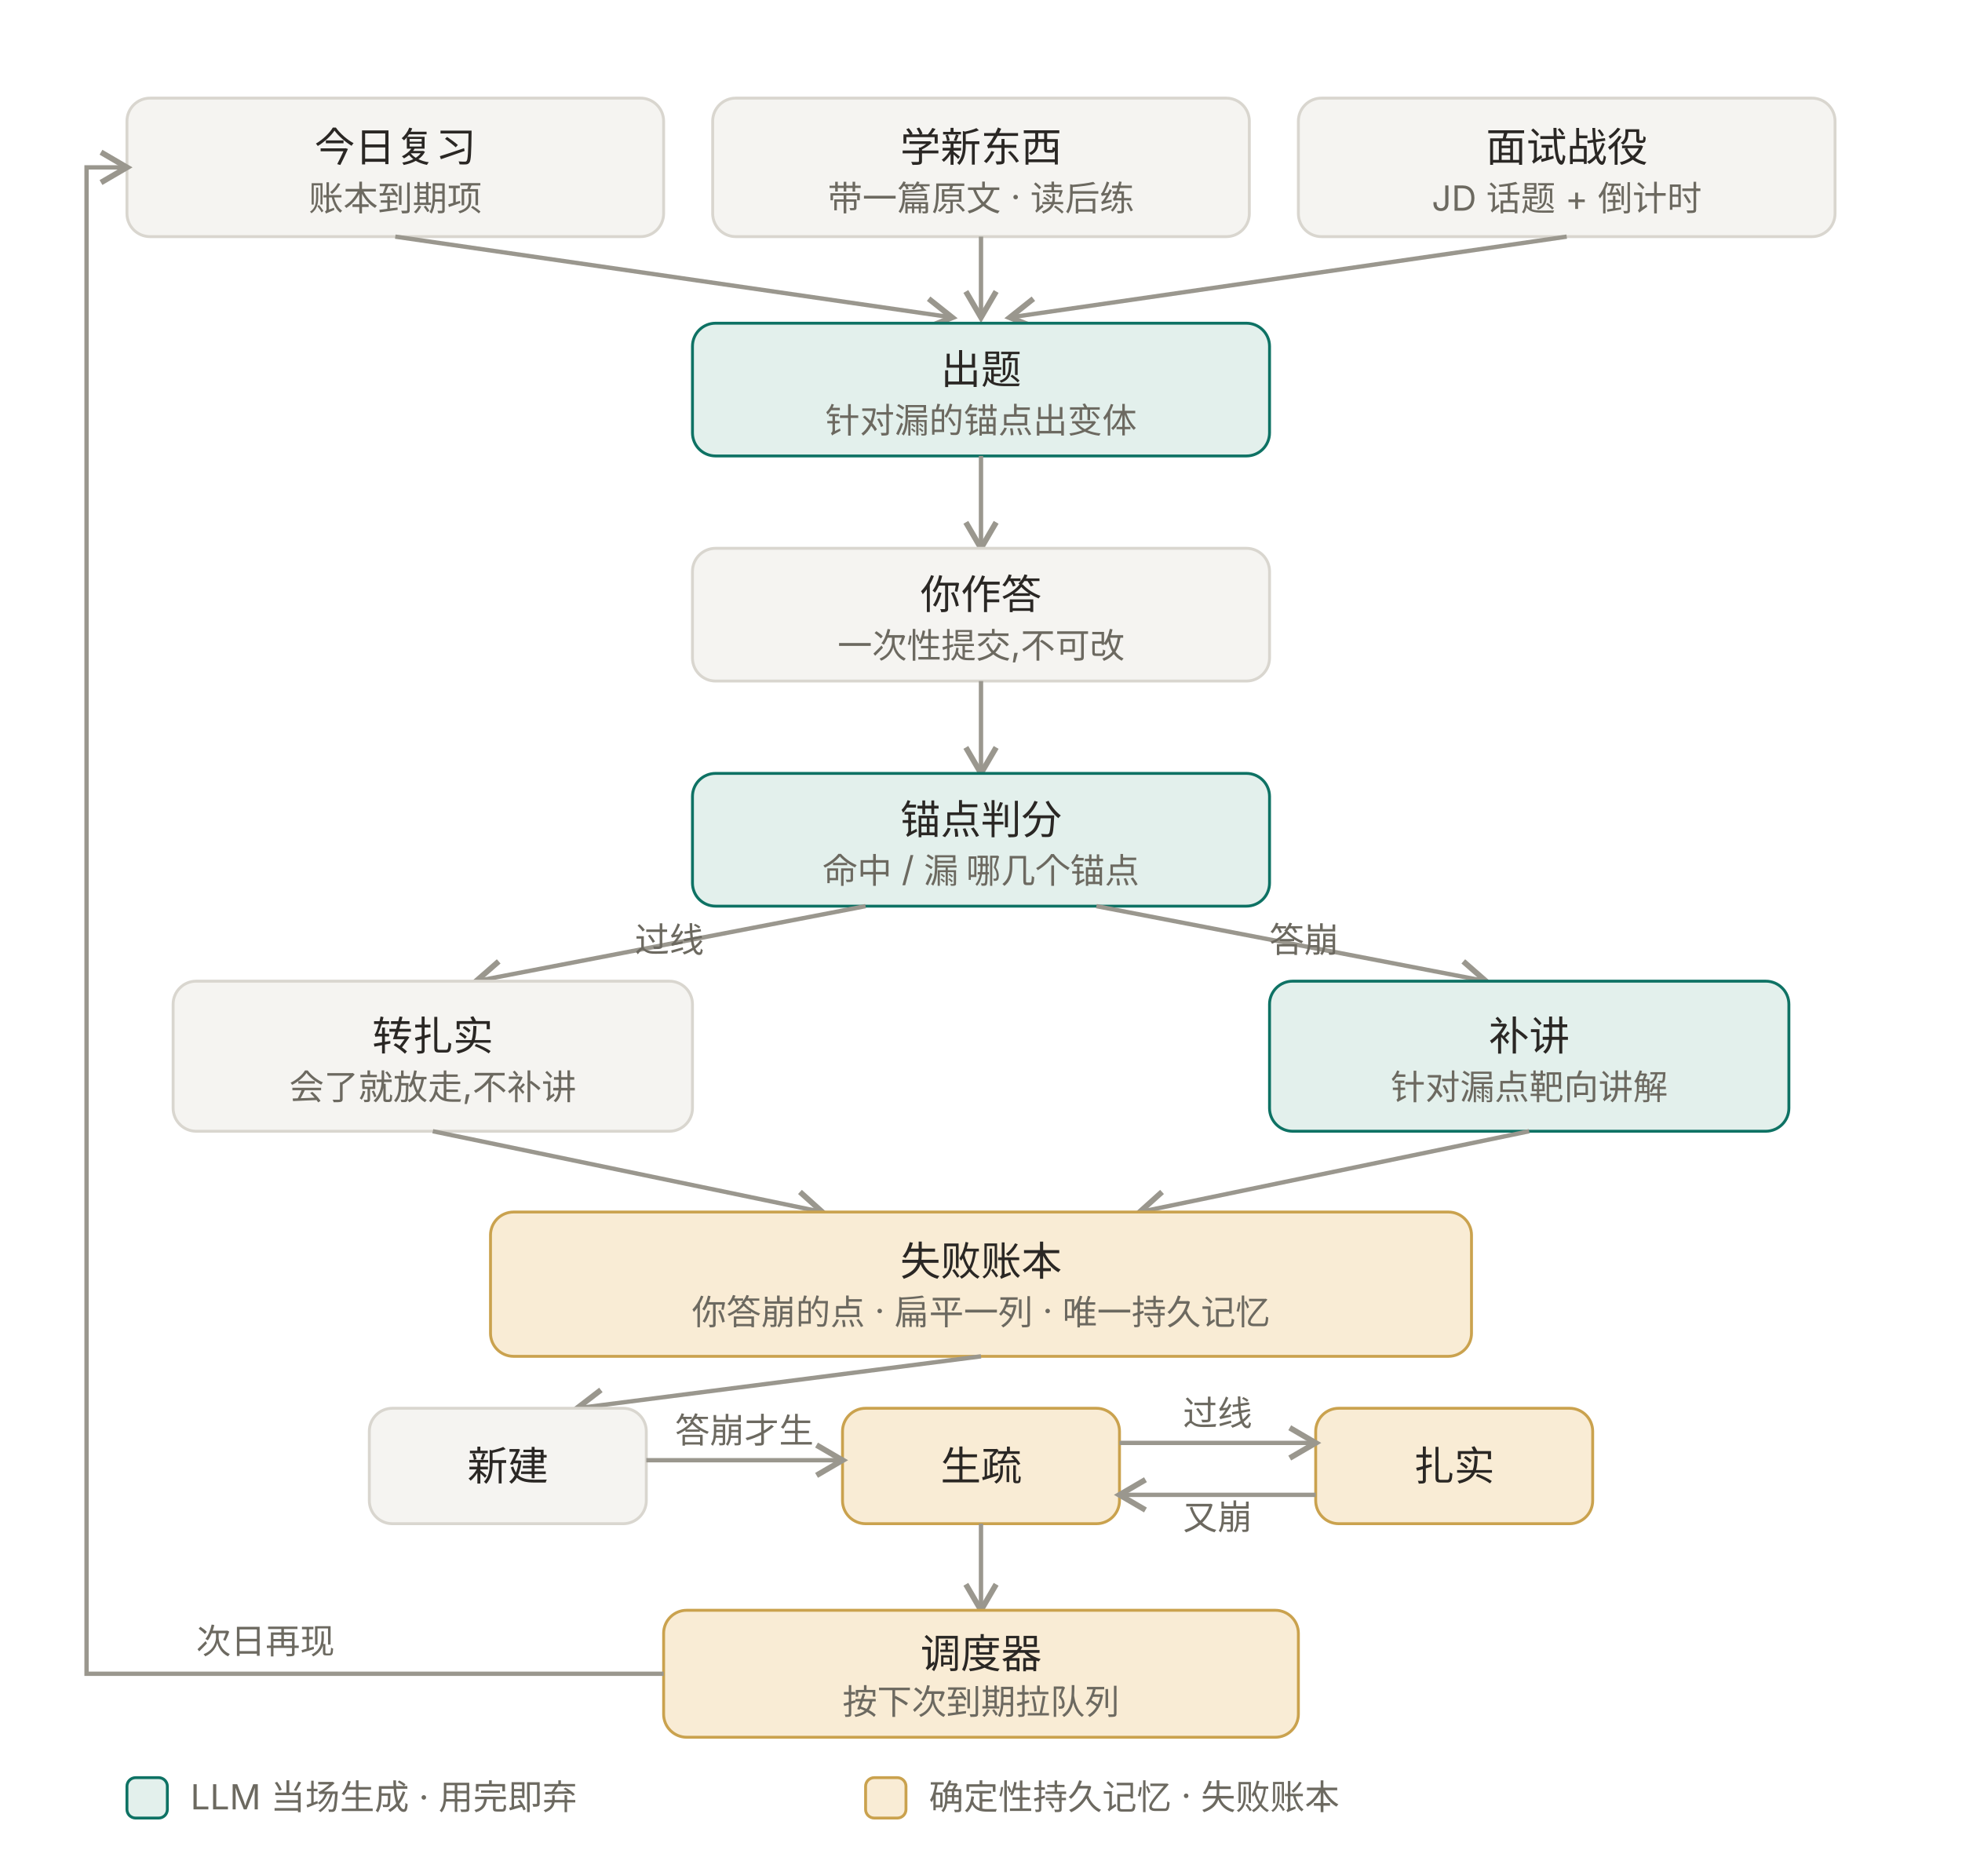
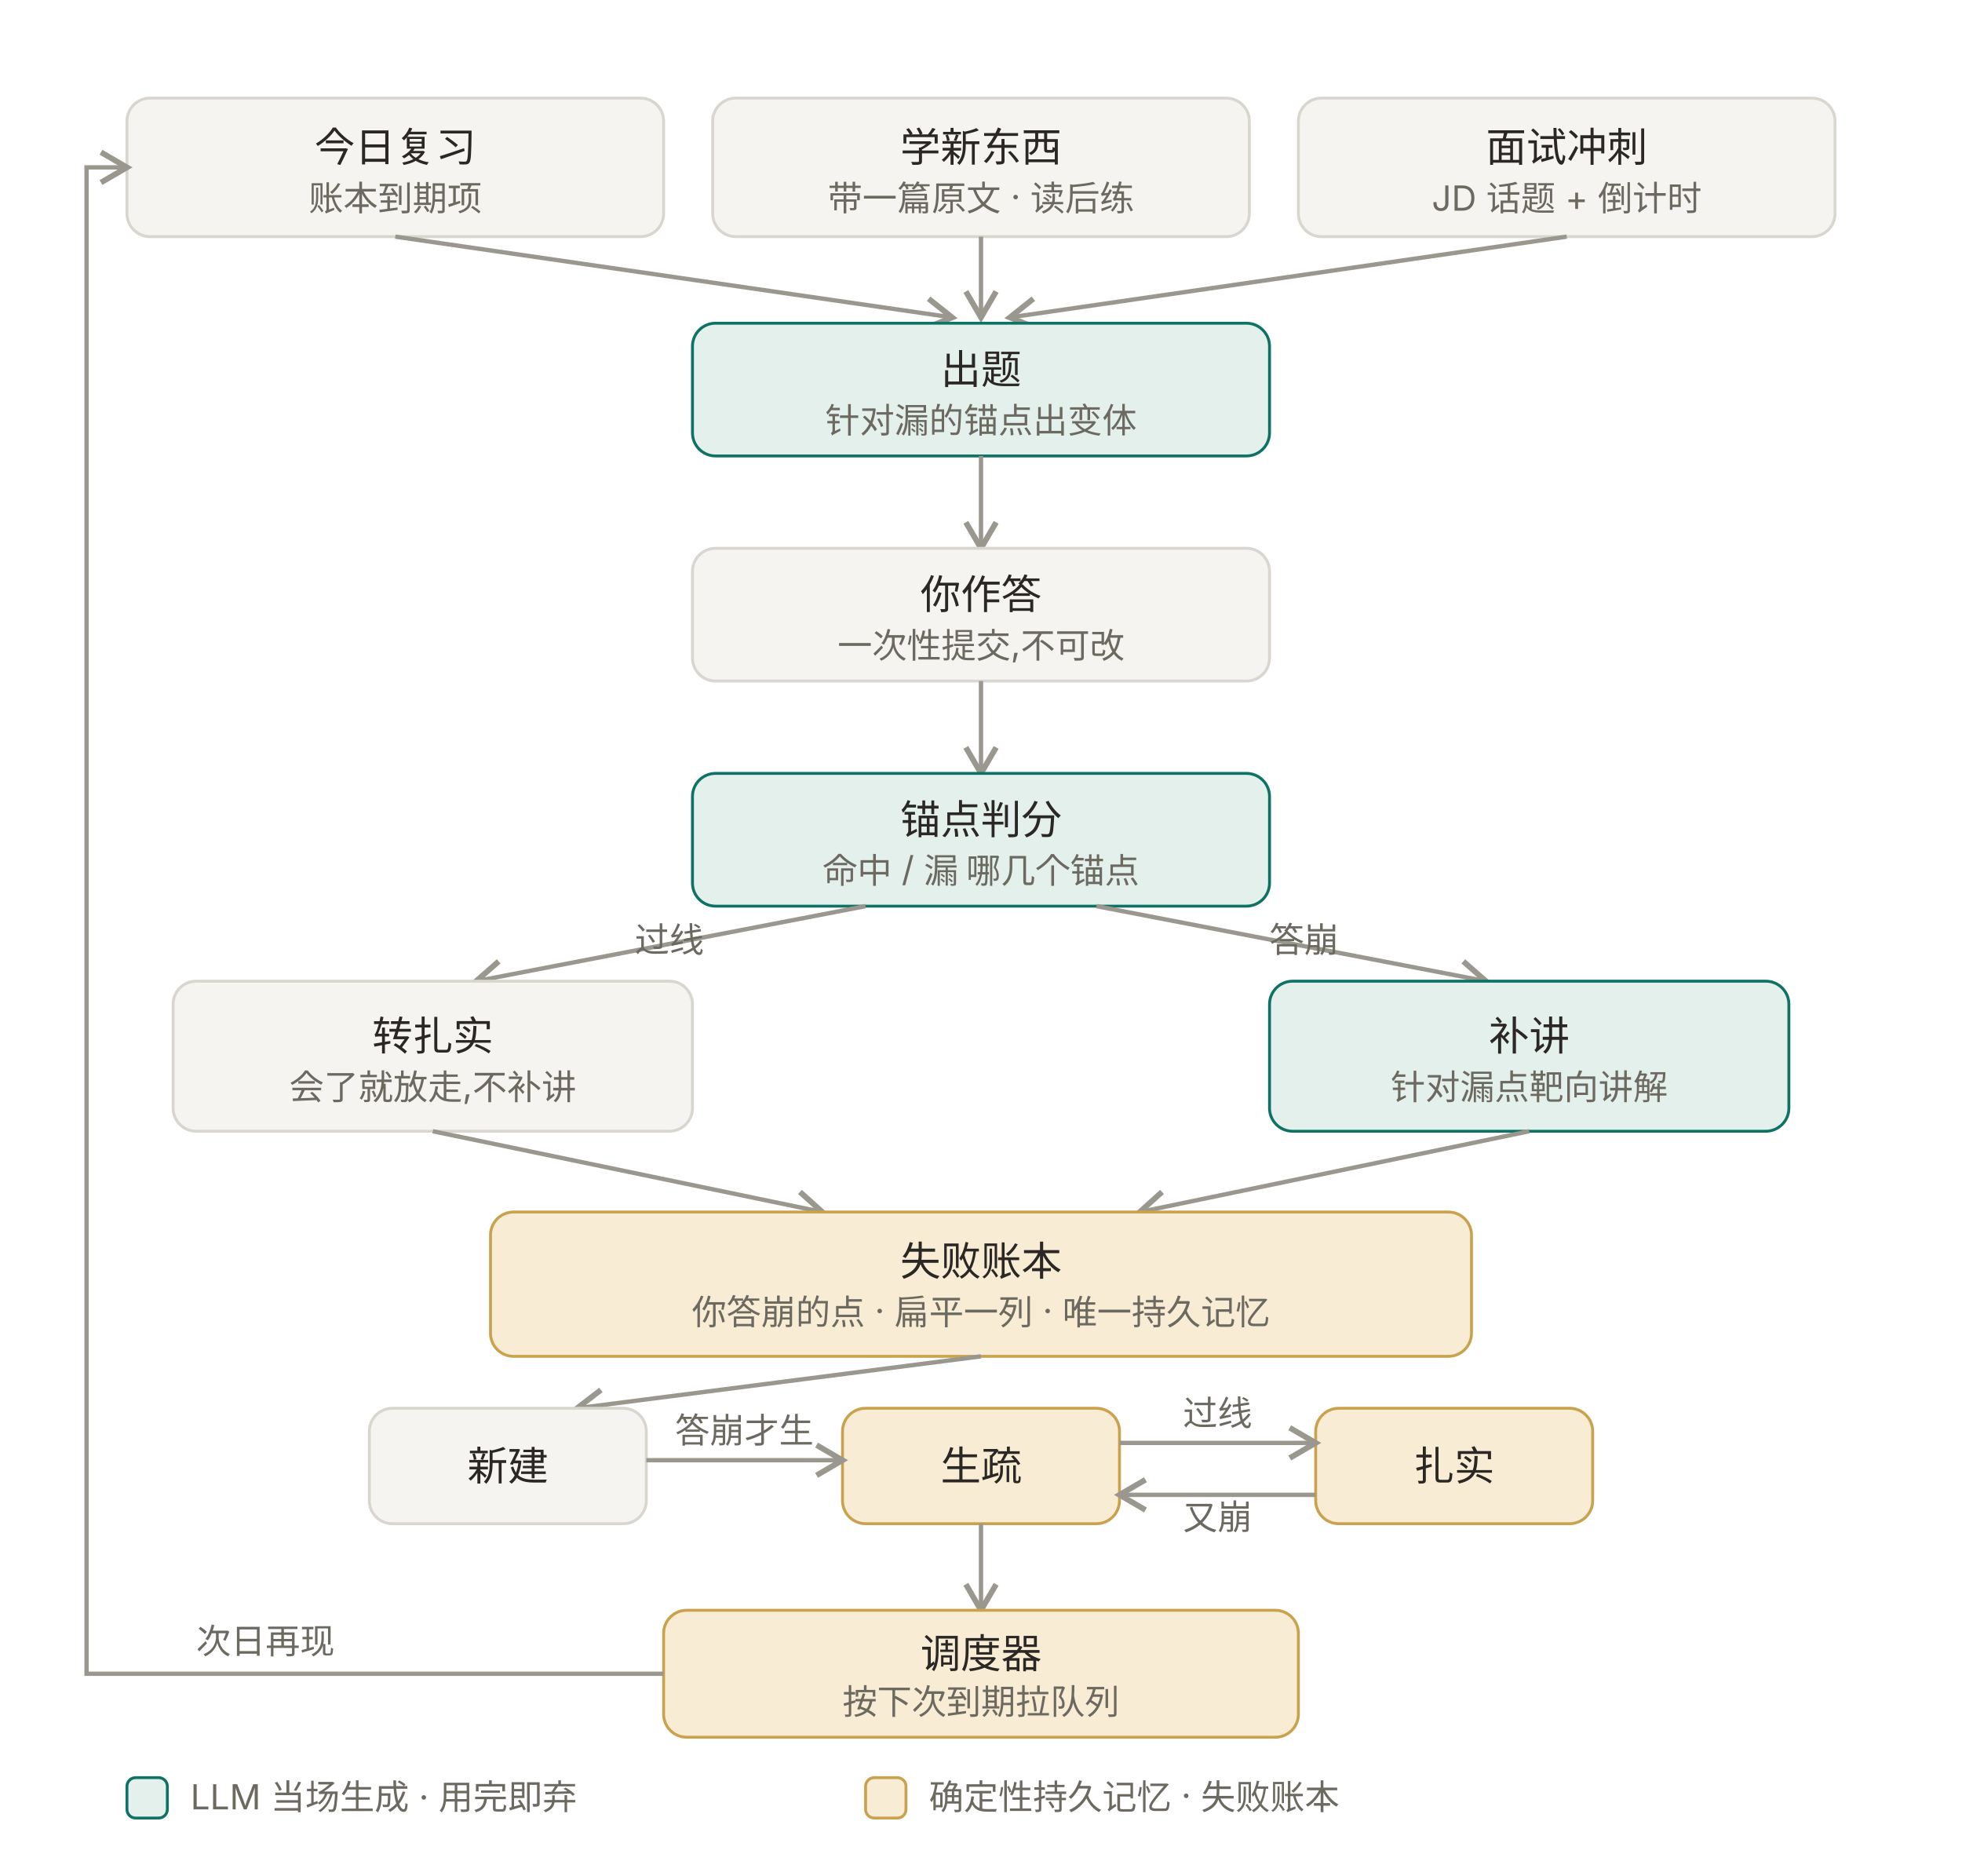
<svg xmlns="http://www.w3.org/2000/svg" width="680" viewBox="0 0 680 650" role="img">
  <style>
  .t{font:14px -apple-system,system-ui,sans-serif;fill:#2a2724}
  .ts{font:12px -apple-system,system-ui,sans-serif;fill:#6c6960}
  .th{font:500 14px -apple-system,system-ui,sans-serif;fill:#2a2724}
  .box{fill:#f5f4f1;stroke:#d9d6cf;stroke-width:1}
  .teal{fill:#e3f0ec;stroke:#0e7264;stroke-width:1}
  .amber{fill:#f9ecd5;stroke:#caa24e;stroke-width:1}
  .arr{stroke:#9a978e;stroke-width:1.5;fill:none;marker-end:url(#ah)}
  @media (prefers-color-scheme: dark){
    .t,.th{fill:#e7e4de}.ts{fill:#a8a59d}
    .box{fill:#26241f;stroke:#403d36}
    .teal{fill:#11342e;stroke:#3a8d7e}
    .amber{fill:#33291a;stroke:#9a7b36}
    .arr{stroke:#7a776f}
  }
</style>
  <defs>
    <marker id="ah" markerWidth="9" markerHeight="9" refX="7" refY="4.5" orient="auto">
      <path d="M1,1 L7,4.5 L1,8" fill="none" stroke="#9a978e" stroke-width="1.3" />
    </marker>
  </defs>
  <rect class="box" x="44" y="34" width="186" height="48" rx="8" />
  <text class="th" x="137" y="56" text-anchor="middle">今日复习</text>
  <text class="ts" x="137" y="73" text-anchor="middle">账本到期项</text>
  <rect class="box" x="247" y="34" width="186" height="48" rx="8" />
  <text class="th" x="340" y="56" text-anchor="middle">学新东西</text>
  <text class="ts" x="340" y="73" text-anchor="middle">带一篇原文 · 读后练</text>
  <rect class="box" x="450" y="34" width="186" height="48" rx="8" />
-   <text class="th" x="543" y="56" text-anchor="middle">面试战役</text>
+   <text class="th" x="543" y="56" text-anchor="middle">面试冲刺</text>
  <text class="ts" x="543" y="73" text-anchor="middle">JD 话题 + 倒计时</text>
  <line class="arr" x1="137" y1="82" x2="330" y2="110" />
  <line class="arr" x1="340" y1="82" x2="340" y2="110" />
  <line class="arr" x1="543" y1="82" x2="350" y2="110" />
  <rect class="teal" x="240" y="112" width="200" height="46" rx="8" />
  <text class="th" x="340" y="133" text-anchor="middle">出题</text>
  <text class="ts" x="340" y="150" text-anchor="middle">针对漏的锚点出变体</text>
  <line class="arr" x1="340" y1="158" x2="340" y2="190" />
  <rect class="box" x="240" y="190" width="200" height="46" rx="8" />
  <text class="th" x="340" y="211" text-anchor="middle">你作答</text>
  <text class="ts" x="340" y="228" text-anchor="middle">一次性提交,不可改</text>
  <line class="arr" x1="340" y1="236" x2="340" y2="268" />
  <rect class="teal" x="240" y="268" width="200" height="46" rx="8" />
  <text class="th" x="340" y="289" text-anchor="middle">锚点判分</text>
  <text class="ts" x="340" y="306" text-anchor="middle">命中 / 漏 哪几个锚点</text>
  <line class="arr" x1="300" y1="314" x2="165" y2="340" />
  <line class="arr" x1="380" y1="314" x2="515" y2="340" />
  <text class="ts" x="232" y="330" text-anchor="middle">过线</text>
  <text class="ts" x="452" y="330" text-anchor="middle">答崩</text>
  <rect class="box" x="60" y="340" width="180" height="52" rx="8" />
  <text class="th" x="150" y="364" text-anchor="middle">转扎实</text>
  <text class="ts" x="150" y="381" text-anchor="middle">会了就放走,不补讲</text>
  <rect class="teal" x="440" y="340" width="180" height="52" rx="8" />
  <text class="th" x="530" y="364" text-anchor="middle">补讲</text>
  <text class="ts" x="530" y="381" text-anchor="middle">针对漏点靶向讲解</text>
  <line class="arr" x1="150" y1="392" x2="285" y2="420" />
  <line class="arr" x1="530" y1="392" x2="395" y2="420" />
  <rect class="amber" x="170" y="420" width="340" height="50" rx="8" />
  <text class="th" x="340" y="442" text-anchor="middle">失败账本</text>
  <text class="ts" x="340" y="459" text-anchor="middle">你答崩的点 · 扁平一列 · 唯一持久记忆</text>
  <line class="arr" x1="340" y1="470" x2="200" y2="488" />
  <rect class="box" x="128" y="488" width="96" height="40" rx="8" />
  <text class="th" x="176" y="513" text-anchor="middle">新建</text>
  <rect class="amber" x="292" y="488" width="96" height="40" rx="8" />
  <text class="th" x="340" y="513" text-anchor="middle">生疏</text>
  <rect class="amber" x="456" y="488" width="96" height="40" rx="8" />
  <text class="th" x="504" y="513" text-anchor="middle">扎实</text>
  <line class="arr" x1="224" y1="506" x2="292" y2="506" />
  <text class="ts" x="258" y="500" text-anchor="middle">答崩才生</text>
  <line class="arr" x1="388" y1="500" x2="456" y2="500" />
  <text class="ts" x="422" y="494" text-anchor="middle">过线</text>
  <line class="arr" x1="456" y1="518" x2="388" y2="518" />
  <text class="ts" x="422" y="530" text-anchor="middle">又崩</text>
  <line class="arr" x1="340" y1="528" x2="340" y2="558" />
  <rect class="amber" x="230" y="558" width="220" height="44" rx="8" />
  <text class="th" x="340" y="578" text-anchor="middle">调度器</text>
  <text class="ts" x="340" y="594" text-anchor="middle">按下次到期拉队列</text>
  <polyline class="arr" points="230,580 30,580 30,58 44,58" fill="none" />
  <text class="ts" x="92" y="573" text-anchor="middle">次日再现</text>
  <rect class="teal" x="44" y="616" width="14" height="14" rx="3" />
  <text class="ts" x="66" y="627">LLM 当场生成 · 用完即弃</text>
  <rect class="amber" x="300" y="616" width="14" height="14" rx="3" />
  <text class="ts" x="322" y="627">确定性持久记忆 · 失败账本</text>
</svg>
